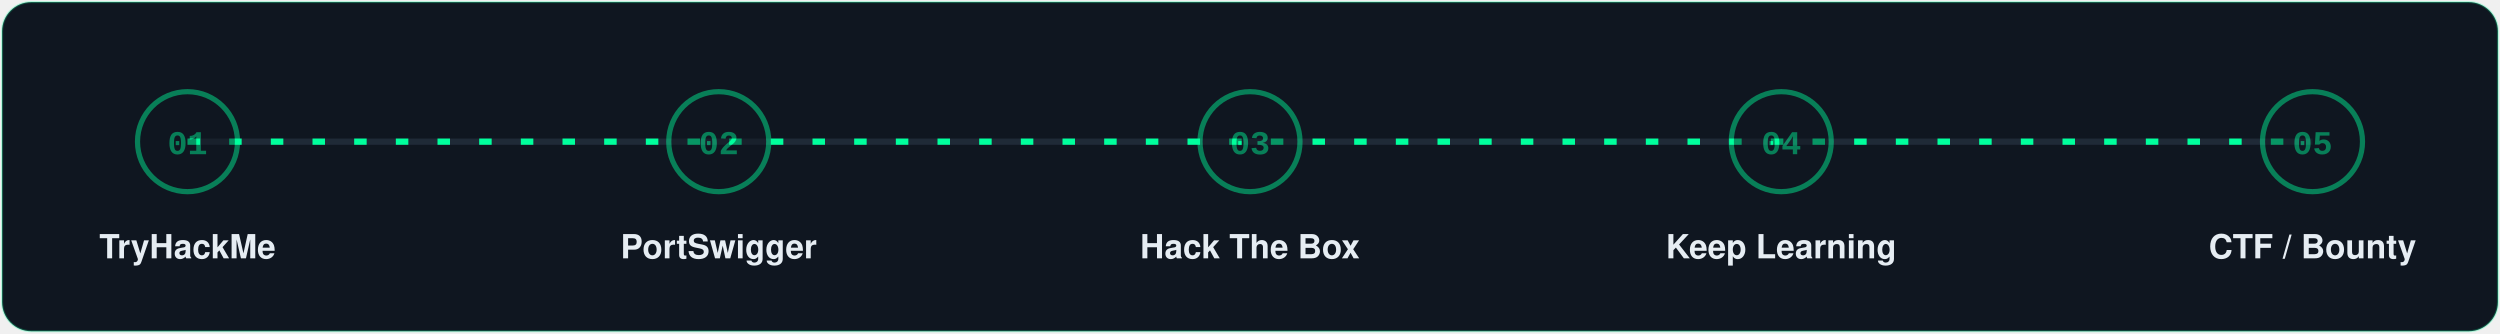
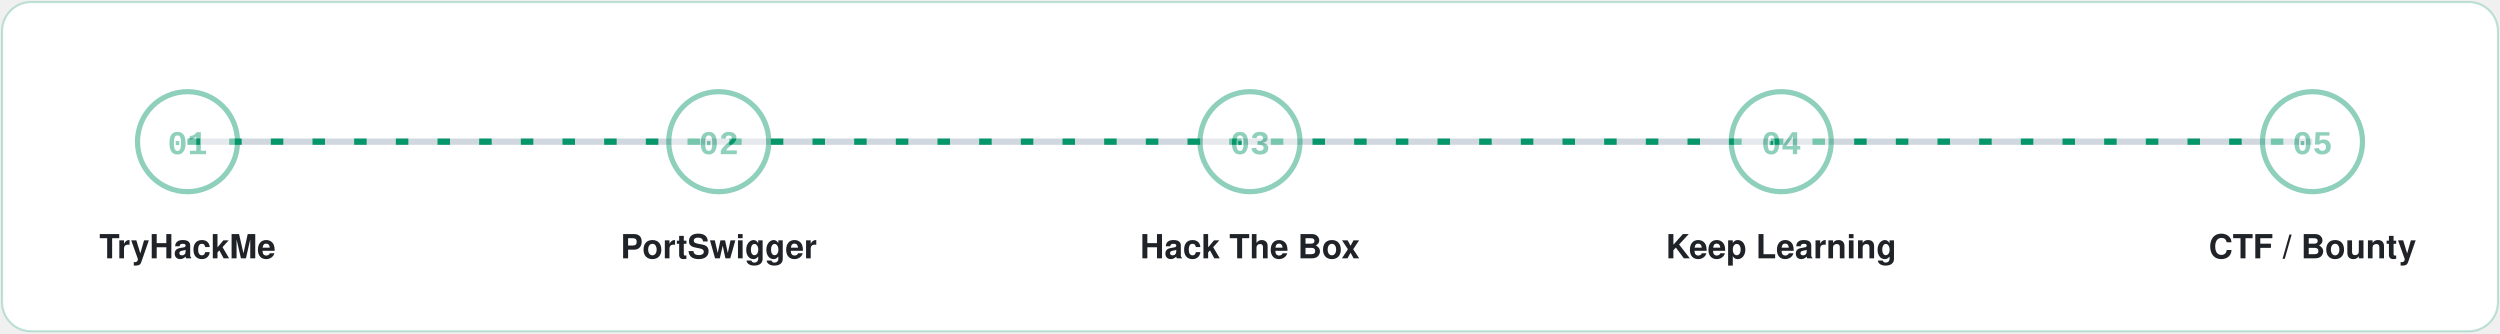
<svg xmlns="http://www.w3.org/2000/svg" width="1200" height="160" viewBox="0 0 1200 160" role="img" aria-label="TryHackMe → PortSwigger → Hack The Box → Keep Learning → CTF / Bounty">
  <style>
  .flowline{animation:flow 1.2s linear infinite}
  @keyframes flow{to{stroke-dashoffset:-20}}
  .node{animation:node 7.5s ease-in-out infinite;opacity:.45}
  @keyframes node{0%{opacity:.45}8.0%,80.0%{opacity:1}100%{opacity:.45}}
  .halo{transform-box:fill-box;transform-origin:center;opacity:0;animation:halo 7.5s ease-out infinite}
  @keyframes halo{0%{transform:scale(1);opacity:.9}16.0%{transform:scale(1.7);opacity:0}100%{opacity:0}}
  @media (prefers-reduced-motion: reduce){*{animation:none!important}}
</style>
-   <rect x="1" y="1" width="1198" height="158" rx="14" fill="#0f1620" stroke="#00ff9c" stroke-opacity="0.25" />
+   <rect x="1" y="1" width="1198" height="158" rx="14" fill="#ffffff" stroke="#059669" stroke-opacity="0.25" />
  <g transform="translate(0 6)">
-     <path d="M90.0 62 H1110.0" stroke="#1f2a37" stroke-width="3" />
-     <path class="flowline" d="M90.0 62 H1110.0" stroke="#00ff9c" stroke-width="3" stroke-dasharray="6 14" />
+     <path d="M90.0 62 H1110.0" stroke="#d0d7de" stroke-width="3" />
+     <path class="flowline" d="M90.0 62 H1110.0" stroke="#059669" stroke-width="3" stroke-dasharray="6 14" />
    <g class="node" style="animation-delay:0.0s">
-       <circle cx="90" cy="62" r="24" fill="#0f1620" stroke="#00ff9c" stroke-width="2.5" />
-       <text x="90" y="68" text-anchor="middle" font-family="ui-monospace,SFMono-Regular,Menlo,Consolas,'Liberation Mono',monospace" font-size="16" font-weight="700" fill="#00ff9c">01</text>
+       <circle cx="90" cy="62" r="24" fill="#ffffff" stroke="#059669" stroke-width="2.5" />
+       <text x="90" y="68" text-anchor="middle" font-family="ui-monospace,SFMono-Regular,Menlo,Consolas,'Liberation Mono',monospace" font-size="16" font-weight="700" fill="#059669">01</text>
    </g>
-     <circle class="halo" style="animation-delay:0.0s" cx="90" cy="62" r="24" fill="none" stroke="#00ff9c" stroke-width="2" />
-     <text x="90" y="118" text-anchor="middle" font-family="-apple-system,BlinkMacSystemFont,'Segoe UI',Helvetica,Arial,sans-serif" font-size="16" font-weight="600" fill="#e6edf3">TryHackMe</text>
+     <circle class="halo" style="animation-delay:0.0s" cx="90" cy="62" r="24" fill="none" stroke="#059669" stroke-width="2" />
+     <text x="90" y="118" text-anchor="middle" font-family="-apple-system,BlinkMacSystemFont,'Segoe UI',Helvetica,Arial,sans-serif" font-size="16" font-weight="600" fill="#1f2328">TryHackMe</text>
    <g class="node" style="animation-delay:1.1s">
-       <circle cx="345" cy="62" r="24" fill="#0f1620" stroke="#00ff9c" stroke-width="2.5" />
-       <text x="345" y="68" text-anchor="middle" font-family="ui-monospace,SFMono-Regular,Menlo,Consolas,'Liberation Mono',monospace" font-size="16" font-weight="700" fill="#00ff9c">02</text>
+       <circle cx="345" cy="62" r="24" fill="#ffffff" stroke="#059669" stroke-width="2.5" />
+       <text x="345" y="68" text-anchor="middle" font-family="ui-monospace,SFMono-Regular,Menlo,Consolas,'Liberation Mono',monospace" font-size="16" font-weight="700" fill="#059669">02</text>
    </g>
-     <circle class="halo" style="animation-delay:1.1s" cx="345" cy="62" r="24" fill="none" stroke="#00ff9c" stroke-width="2" />
-     <text x="345" y="118" text-anchor="middle" font-family="-apple-system,BlinkMacSystemFont,'Segoe UI',Helvetica,Arial,sans-serif" font-size="16" font-weight="600" fill="#e6edf3">PortSwigger</text>
+     <circle class="halo" style="animation-delay:1.1s" cx="345" cy="62" r="24" fill="none" stroke="#059669" stroke-width="2" />
+     <text x="345" y="118" text-anchor="middle" font-family="-apple-system,BlinkMacSystemFont,'Segoe UI',Helvetica,Arial,sans-serif" font-size="16" font-weight="600" fill="#1f2328">PortSwigger</text>
    <g class="node" style="animation-delay:2.2s">
-       <circle cx="600" cy="62" r="24" fill="#0f1620" stroke="#00ff9c" stroke-width="2.5" />
-       <text x="600" y="68" text-anchor="middle" font-family="ui-monospace,SFMono-Regular,Menlo,Consolas,'Liberation Mono',monospace" font-size="16" font-weight="700" fill="#00ff9c">03</text>
+       <circle cx="600" cy="62" r="24" fill="#ffffff" stroke="#059669" stroke-width="2.5" />
+       <text x="600" y="68" text-anchor="middle" font-family="ui-monospace,SFMono-Regular,Menlo,Consolas,'Liberation Mono',monospace" font-size="16" font-weight="700" fill="#059669">03</text>
    </g>
-     <circle class="halo" style="animation-delay:2.2s" cx="600" cy="62" r="24" fill="none" stroke="#00ff9c" stroke-width="2" />
-     <text x="600" y="118" text-anchor="middle" font-family="-apple-system,BlinkMacSystemFont,'Segoe UI',Helvetica,Arial,sans-serif" font-size="16" font-weight="600" fill="#e6edf3">Hack The Box</text>
+     <circle class="halo" style="animation-delay:2.2s" cx="600" cy="62" r="24" fill="none" stroke="#059669" stroke-width="2" />
+     <text x="600" y="118" text-anchor="middle" font-family="-apple-system,BlinkMacSystemFont,'Segoe UI',Helvetica,Arial,sans-serif" font-size="16" font-weight="600" fill="#1f2328">Hack The Box</text>
    <g class="node" style="animation-delay:3.3s">
-       <circle cx="855" cy="62" r="24" fill="#0f1620" stroke="#00ff9c" stroke-width="2.5" />
-       <text x="855" y="68" text-anchor="middle" font-family="ui-monospace,SFMono-Regular,Menlo,Consolas,'Liberation Mono',monospace" font-size="16" font-weight="700" fill="#00ff9c">04</text>
+       <circle cx="855" cy="62" r="24" fill="#ffffff" stroke="#059669" stroke-width="2.5" />
+       <text x="855" y="68" text-anchor="middle" font-family="ui-monospace,SFMono-Regular,Menlo,Consolas,'Liberation Mono',monospace" font-size="16" font-weight="700" fill="#059669">04</text>
    </g>
-     <circle class="halo" style="animation-delay:3.3s" cx="855" cy="62" r="24" fill="none" stroke="#00ff9c" stroke-width="2" />
-     <text x="855" y="118" text-anchor="middle" font-family="-apple-system,BlinkMacSystemFont,'Segoe UI',Helvetica,Arial,sans-serif" font-size="16" font-weight="600" fill="#e6edf3">Keep Learning</text>
+     <circle class="halo" style="animation-delay:3.3s" cx="855" cy="62" r="24" fill="none" stroke="#059669" stroke-width="2" />
+     <text x="855" y="118" text-anchor="middle" font-family="-apple-system,BlinkMacSystemFont,'Segoe UI',Helvetica,Arial,sans-serif" font-size="16" font-weight="600" fill="#1f2328">Keep Learning</text>
    <g class="node" style="animation-delay:4.4s">
-       <circle cx="1110" cy="62" r="24" fill="#0f1620" stroke="#00ff9c" stroke-width="2.5" />
-       <text x="1110" y="68" text-anchor="middle" font-family="ui-monospace,SFMono-Regular,Menlo,Consolas,'Liberation Mono',monospace" font-size="16" font-weight="700" fill="#00ff9c">05</text>
+       <circle cx="1110" cy="62" r="24" fill="#ffffff" stroke="#059669" stroke-width="2.5" />
+       <text x="1110" y="68" text-anchor="middle" font-family="ui-monospace,SFMono-Regular,Menlo,Consolas,'Liberation Mono',monospace" font-size="16" font-weight="700" fill="#059669">05</text>
    </g>
-     <circle class="halo" style="animation-delay:4.4s" cx="1110" cy="62" r="24" fill="none" stroke="#00ff9c" stroke-width="2" />
-     <text x="1110" y="118" text-anchor="middle" font-family="-apple-system,BlinkMacSystemFont,'Segoe UI',Helvetica,Arial,sans-serif" font-size="16" font-weight="600" fill="#e6edf3">CTF / Bounty</text>
+     <circle class="halo" style="animation-delay:4.4s" cx="1110" cy="62" r="24" fill="none" stroke="#059669" stroke-width="2" />
+     <text x="1110" y="118" text-anchor="middle" font-family="-apple-system,BlinkMacSystemFont,'Segoe UI',Helvetica,Arial,sans-serif" font-size="16" font-weight="600" fill="#1f2328">CTF / Bounty</text>
  </g>
</svg>
